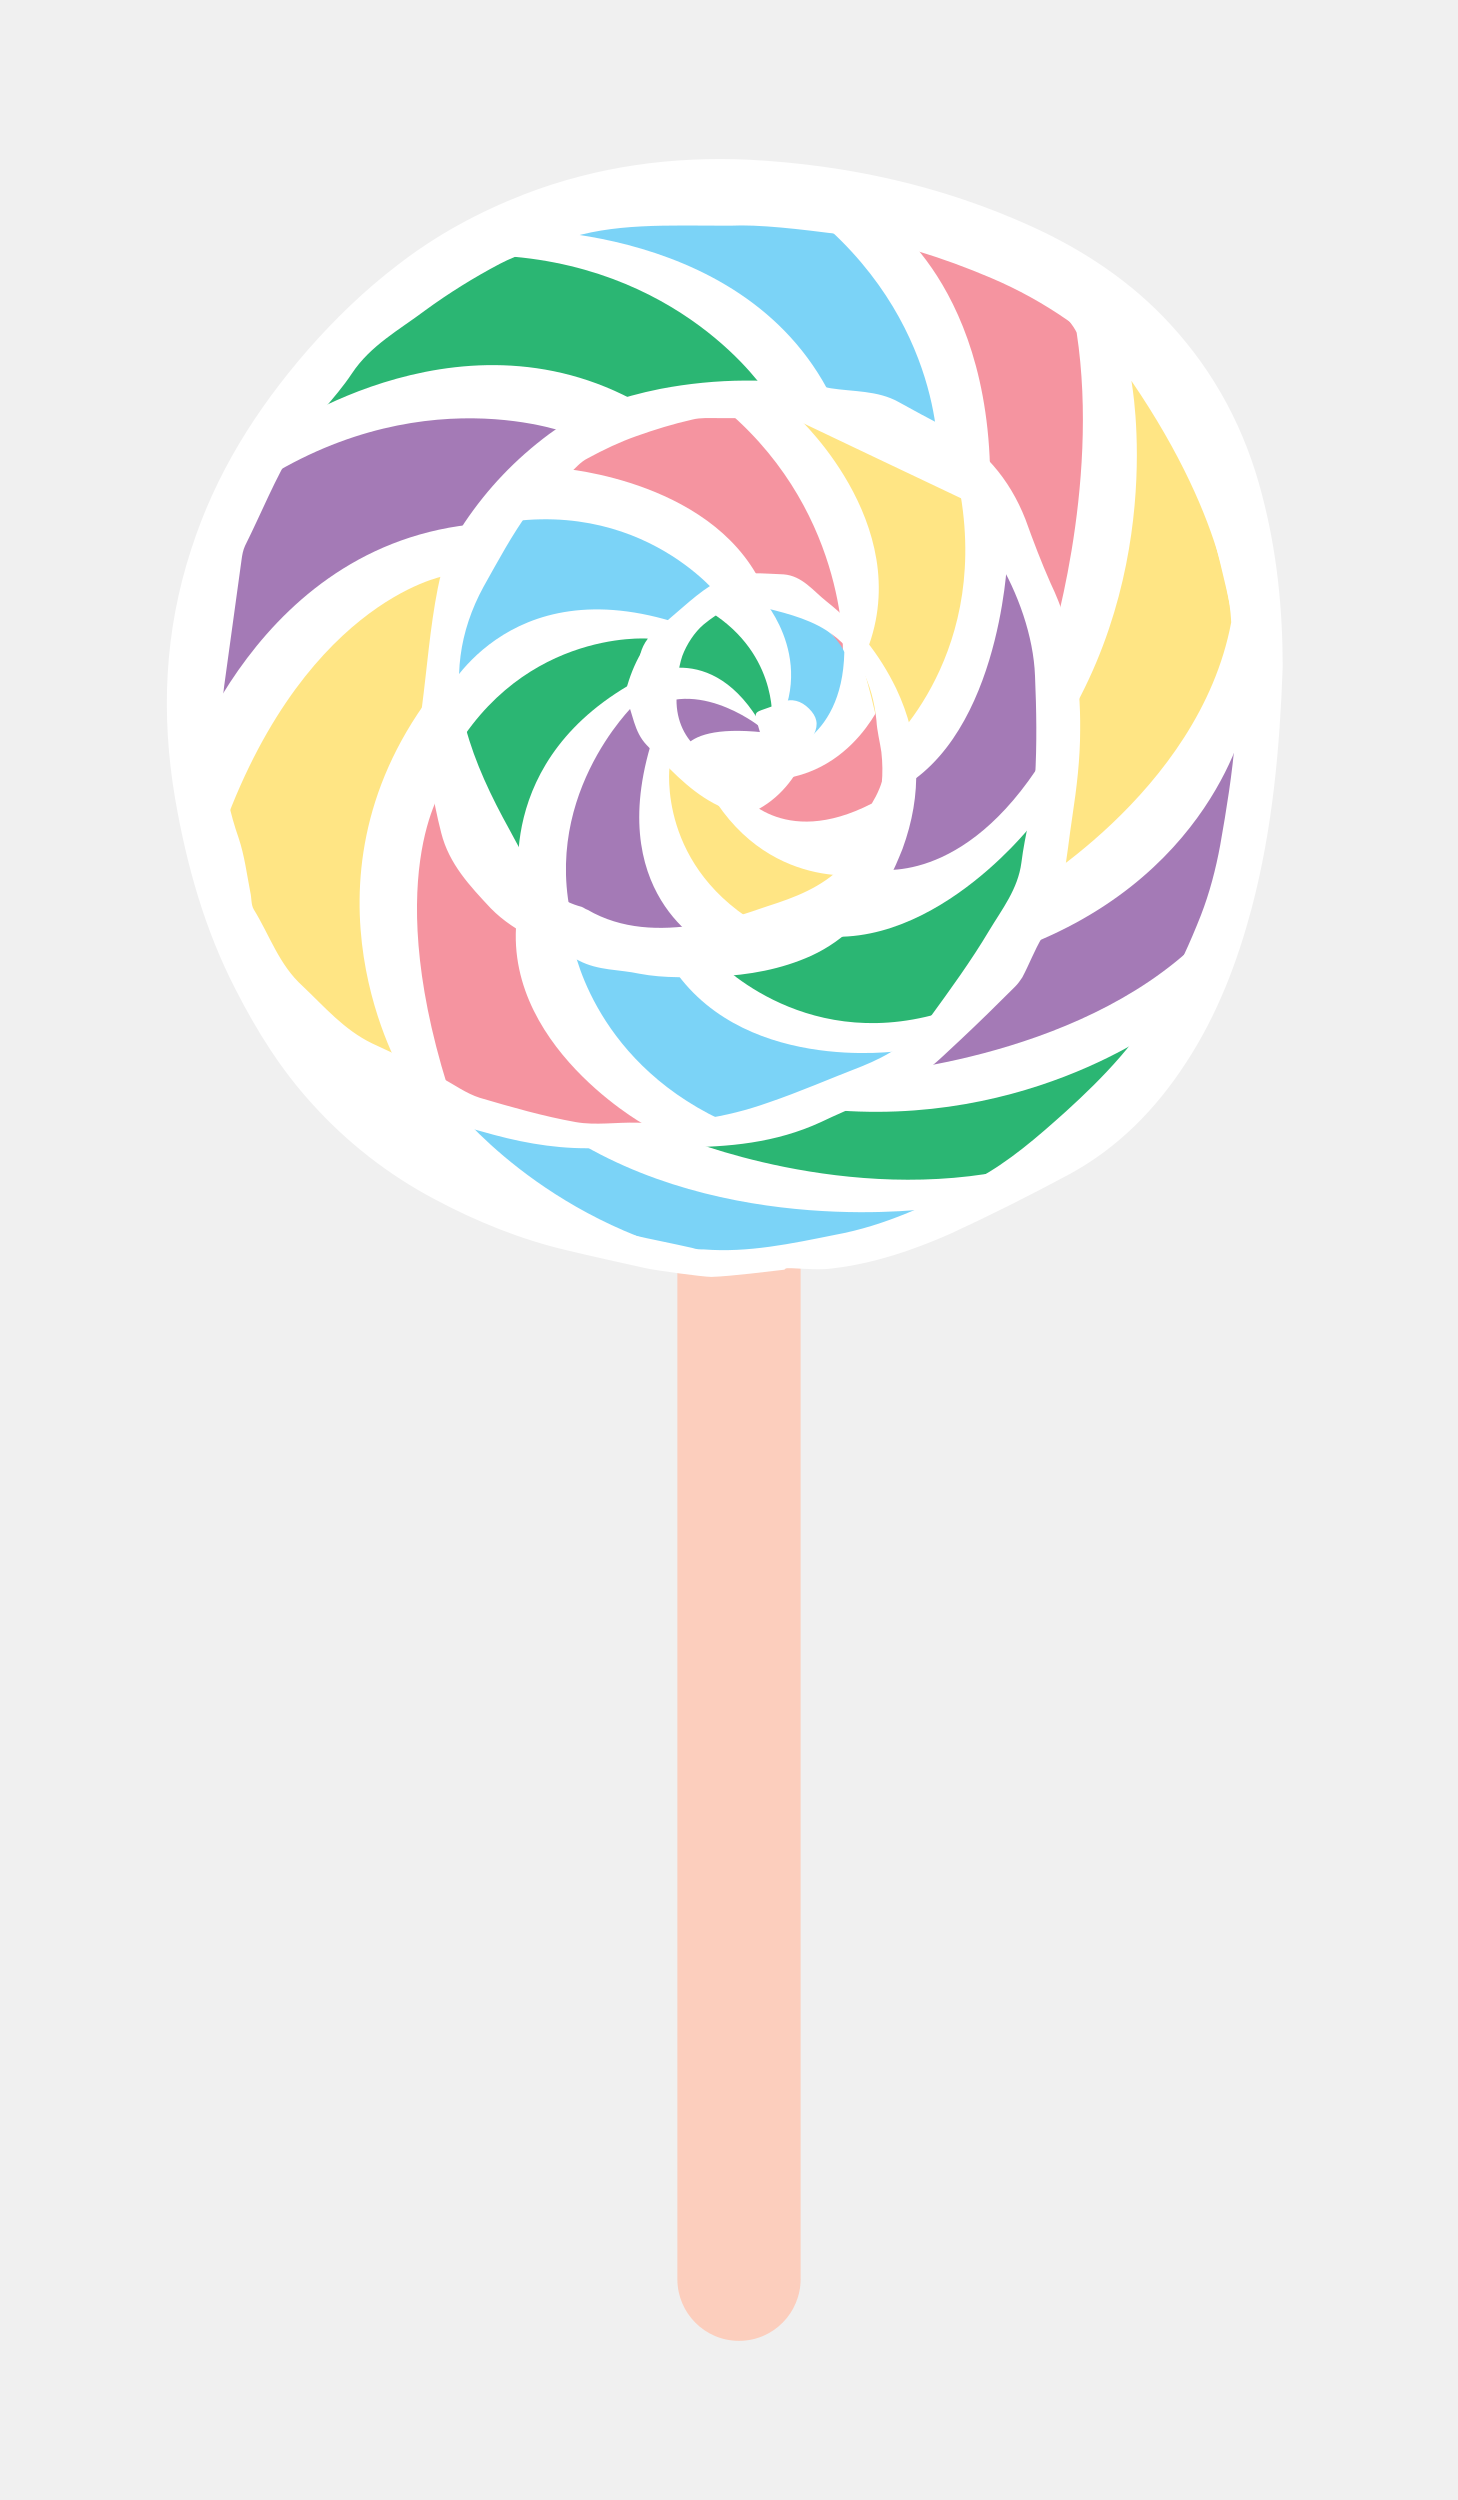
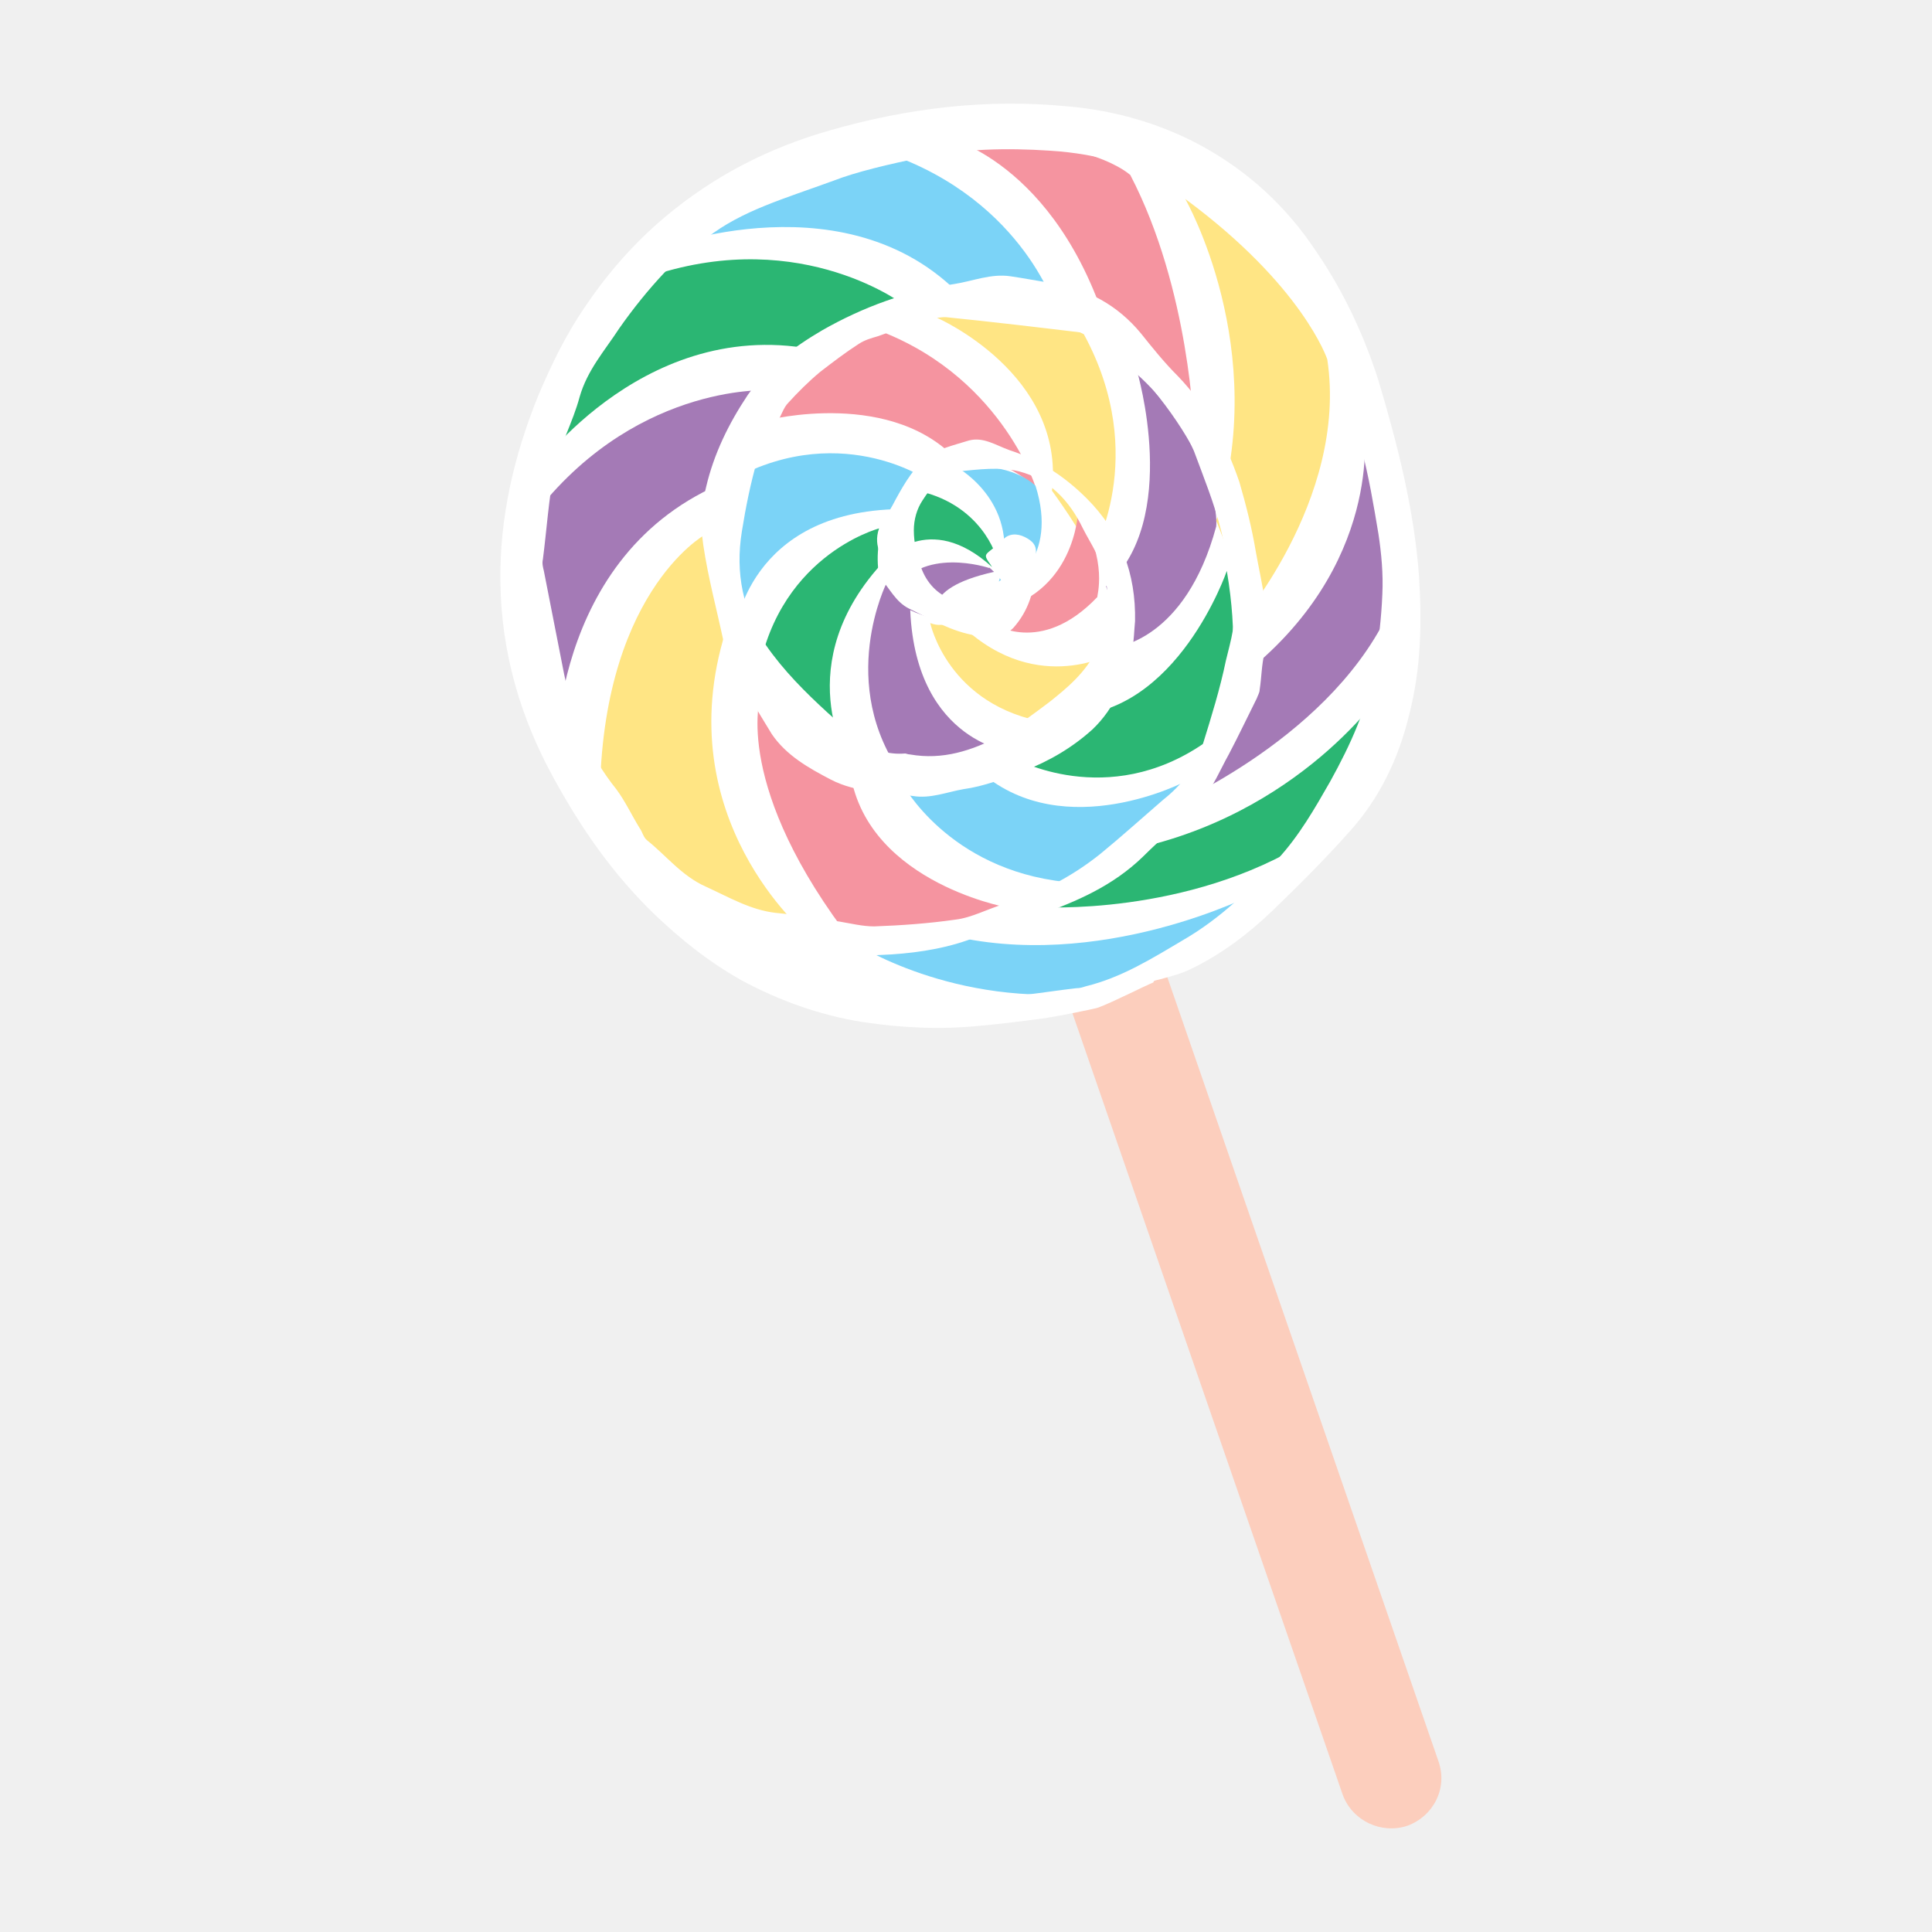
- <svg xmlns="http://www.w3.org/2000/svg" version="1.1" id="Layer_1" x="0px" y="0px" viewBox="617.8 0 503.6 864" style="enable-background:new 617.8 0 503.6 864;" xml:space="preserve">
+ <svg xmlns="http://www.w3.org/2000/svg" version="1.1" id="Layer_1" x="0px" y="0px" viewBox="0 0 200 200" style="enable-background:new 0 0 200 200;" xml:space="preserve">
  <style type="text/css">
	.st0{fill:#FCCEBD;}
	.st1{fill:#FFFFFF;}
	.st2{fill:#7BD3F7;}
	.st3{fill:#2BB673;}
	.st4{fill:#A47AB6;}
	.st5{fill:#FFE584;}
	.st6{fill:#F594A0;}
</style>
  <g>
-     <path class="st0" d="M873.2,809L873.2,809c-11.9,0-21.3-9.7-21.3-21.3V408.3c0-11.9,9.7-21.3,21.3-21.3l0,0   c11.9,0,21.3,9.7,21.3,21.3v379.3C894.5,799.3,885.1,809,873.2,809z" />
-     <circle class="st1" cx="868" cy="248.9" r="190.2" />
-     <path class="st2" d="M792.1,79.3c0,0,88-3.5,115.8,64c0,0,27.8,9.7,34,14.4c0,0,2-51.6-50.6-89C891.5,68.7,849.6,56.3,792.1,79.3z" />
-     <path class="st3" d="M712.8,150c0,0,68.2-48.8,132.4-6.7c0,0,29.3-7.9,37.4-7.7c0,0-29.5-45.6-96.4-47.4   C786.2,88.5,747.5,96.4,712.8,150z" />
-     <path class="st4" d="M680,271.2c0,0,26-86.5,107.6-90.5c0,0,20.8-25.8,28-30.5c0,0-53.6-21.6-113.1,19.8   C702.9,170.1,677.8,201.6,680,271.2z" />
-     <path class="st5" d="M757.1,371.6c0,0-39.4-65.5,9.4-131.1c0,0,1.7-33,4.7-41.4c0,0-50.6,9.2-78.8,94.5   C692.4,293.8,686.7,337.2,757.1,371.6z" />
-     <path class="st6" d="M840.2,388.5c0,0-54.5-30.7-42.4-78.8c0,0-20.3-5.7-26.5-38.2c0,0-23.3,32,3.5,111.1   C774.7,382.3,799,399.6,840.2,388.5z" />
-     <path class="st2" d="M928.7,363.2c0,0-56.3,8.4-80.1-31.5c0,0-25.8-1.5-33-6.4c0,0,6,40.2,51.3,61.7   C867,386.8,898.7,383.5,928.7,363.2z" />
-     <path class="st3" d="M974.1,285.4c0,0-39.4,50.3-83.3,35.7c0,0-18.1,8.4-26.8,9.4c0,0,30,33.5,78.1,19.8   C942.1,350.6,964.7,340.4,974.1,285.4z" />
-     <path class="st4" d="M965.9,193.6c0,0-2.7,65.2-41.9,81.3c0,0,1,18.8-5,25.3c0,0,29,7.2,56.8-34   C976.1,266.3,987.2,243.7,965.9,193.6z" />
-     <path class="st5" d="M893.8,144.5c0,0,43.1,39.9,21.8,84.5c0,0,6.7,21.6,6.7,31.2c0,0,37.2-31,27.5-89   C949.8,171.3,936.1,154.5,893.8,144.5z" />
-     <path class="st6" d="M811.9,161.9c0,0,55,4.2,70.7,43.6c0,0,13.1-3.2,26.5,19.6c0,0,1.5-50.6-43.9-86.3   C865.5,139.1,841.4,139.1,811.9,161.9z" />
-     <path class="st2" d="M770.8,241.5c0,0,21.6-45.9,82.3-25.8c0,0,4-7.7,13.9-8.9c0,0-30-39.4-87-23.6   C780,183.2,767.1,202.3,770.8,241.5z" />
-     <path class="st3" d="M797.8,309.7c0,0-11.2-47.6,41.9-75.4c0,0-3.2-6.7,2-13.6c0,0-46.4-3.5-70.7,45.9   C771.3,266.3,770,284.6,797.8,309.7z" />
-     <path class="st4" d="M862.8,327.3c0,0-37.9-18.3-18.6-74.6c0,0-6.4-1.2-7.2-9.2c0,0-34.5,33.2-20.1,79.6   C816.9,323,827.6,334.2,862.8,327.3z" />
-     <path class="st5" d="M916.6,302.2c0,0-37.4,6.7-57-35.2c0,0-5.5,2.2-10.4-2c0,0-4.5,35.2,33,55.8   C881.9,320.8,896,322.5,916.6,302.2z" />
-     <path class="st6" d="M923,241.5c0,0-12.9,32.7-48.3,27.5c0,0,4,3-1.2,4.7c0,0,14.4,20.1,45.6,4C919,277.4,928.7,265.3,923,241.5z" />
-     <path class="st2" d="M881.4,207c0,0,21.6,24,0.7,51.1c0,0,4.5-2,3.2,3c0,0,23.6-3.5,24.3-35.7C909.6,225.1,903.9,212,881.4,207z" />
-     <path class="st3" d="M839.7,234c0,0,24-14.4,41.7,17.4c0,0-0.5-6,3.2-2.7c0,0,2-24.3-23.8-38.7C860.8,210.2,848.6,208.5,839.7,234z   " />
-     <path class="st4" d="M853.1,265c0,0-5-15.4,28.5-11.9c0,0-1.5-3.2-1.5-2.2c0,0-23.8-18.8-41.4-3.2   C838.5,247.7,834.5,252.9,853.1,265z" />
-     <path class="st6" d="M923,74.9c0,0,42.6,27,36.4,107.3c0,0,19.1,35.5,20.8,43.1c0,0,17.9-56.5,9.7-110.3   C989.9,114.8,981.5,94.7,923,74.9z" />
-     <path class="st5" d="M1008.8,131.6c0,0,13.6,71.2-32,132.1c0,0,2.7,42.6-7.4,45.9c0,0,62.7-35.2,73.9-94.5   C1043.2,215.2,1043.7,182.7,1008.8,131.6z" />
-     <path class="st4" d="M1048.5,247.4c0,0-11.2,57.8-83.3,82.1c0,0-39.9,45.1-50.1,41.9c0,0,74.4-4.2,117.3-46.4   C1032.1,325,1048.2,309.4,1048.5,247.4z" />
-     <path class="st3" d="M1020.9,353.5c0,0-51.6,39.9-126.7,28.8c0,0-28.5,11.4-41.2,10.7c0,0,57.5,24,116.3,10.7   C969.4,403.6,989.2,394.9,1020.9,353.5z" />
-     <path class="st2" d="M940.9,417.5c0,0-72.9,10.7-128.9-26.3c0,0-26.5-3.2-37.4-8.9c0,0,30.7,39.9,88.5,52.6   C863.3,434.9,897,436.8,940.9,417.5z" />
+     <path class="st0" d="M145.7,189L145.7,189c-2.7,0.9-5.7-0.5-6.7-3.2l-30.5-88.2c-0.9-2.7,0.5-5.7,3.2-6.7h0   c2.7-0.9,5.7,0.5,6.7,3.2l30.5,88.2C149.9,185.1,148.4,188,145.7,189z" />
+     <circle class="st1" cx="99.4" cy="59.2" r="46.8" />
+     <path class="st2" d="M68.1,25.8c0,0,20.2-7.9,32.1,5.6c0,0,7.2,0,9.1,0.6c0,0-3.7-12.1-18.9-16.6C90.3,15.4,79.6,15.9,68.1,25.8z" />
+     <path class="st3" d="M55.4,48.7c0,0,11.9-16.8,30.3-12.2c0,0,6.2-4.2,8.1-4.8c0,0-10.6-8.3-26.2-3.2C67.5,28.5,59.1,33.4,55.4,48.7   z" />
+     <path class="st4" d="M57.5,79.5c0,0-0.9-22.2,17.8-29.7c0,0,2.8-7.7,4.1-9.4c0,0-14.2-0.7-24.7,13.7C54.6,54.1,51.4,63.5,57.5,79.5   z" />
+     <path class="st5" d="M83.5,96.7c0,0-14.4-12-8.4-31.3c0,0-2.3-7.8-2.2-10c0,0-11,6.2-10.8,28.3C62.1,83.7,64.4,94.3,83.5,96.7z" />
+     <path class="st6" d="M104.1,93.9c0,0-15.2-2.8-16.2-14.9c0,0-5.2,0.3-9.2-6.8c0,0-2.9,9.3,9.7,25.5C88.4,97.7,95.5,99.8,104.1,93.9   z" />
+     <path class="st2" d="M122.7,80.9c0,0-12.4,6.5-21.1-0.9c0,0-6.1,1.7-8.2,1.1c0,0,4.7,8.9,16.9,10.2C110.3,91.4,117.4,88,122.7,80.9   z" />
+     <path class="st3" d="M127,59.1c0,0-5.1,14.9-16.5,15c0,0-3.5,3.4-5.5,4.4c0,0,9.6,5.4,19.7-1.6C124.8,76.9,129.3,72.7,127,59.1z" />
+     <path class="st4" d="M117.7,38.4c0,0,4.6,15.4-3.2,22.3c0,0,1.7,4.3,0.9,6.3c0,0,7.3-0.6,10.5-12.5   C125.9,54.5,126.7,48.4,117.7,38.4z" />
+     <path class="st5" d="M97,32.9c0,0,13.3,5.8,11.9,17.9c0,0,3.3,4.5,4.1,6.7c0,0,6.1-10.2-0.8-22.9C112.1,34.6,107.6,31.7,97,32.9z" />
+     <path class="st6" d="M79.4,43.5c0,0,13.2-3.4,20,4.5c0,0,2.8-1.8,7.8,2.4c0,0-3.7-11.9-17.1-16.5C90,33.9,84.4,35.8,79.4,43.5z" />
+     <path class="st2" d="M76.1,65.3c0,0,1.3-12.4,17.1-12.6c0,0,0.3-2.1,2.5-3.2c0,0-10.1-6.7-22.1,1.5C73.6,51,72.2,56.5,76.1,65.3z" />
+     <path class="st3" d="M87.9,78.9c0,0-6.4-10.2,3.7-20.9c0,0-1.3-1.3-0.6-3.3c0,0-11,2.9-12.7,16.3C78.3,71,79.5,75.4,87.9,78.9z" />
+     <path class="st4" d="M104.5,77.8c0,0-10.3-1.2-10.3-15.9c0,0-1.6,0.2-2.4-1.6c0,0-5.3,10.5,1.7,20.1   C93.5,80.5,96.9,82.3,104.5,77.8z" />
+     <path class="st5" d="M115,67.7c0,0-8.2,4.6-16.1-3.6c0,0-1.1,1-2.6,0.4c0,0,1.8,8.6,12.1,10.3C108.4,74.8,111.8,74,115,67.7z" />
+     <path class="st6" d="M111.6,53c0,0-0.3,8.7-9,10.3c0,0,1.2,0.4,0.1,1.2c0,0,5,3.5,10.9-2.7C113.5,61.8,114.8,58.1,111.6,53z" />
+     <path class="st2" d="M99.1,48.4c0,0,6.9,3.8,4.3,11.8c0,0,0.9-0.8,1,0.4c0,0,5.2-2.7,2.8-10.3C107.2,50.3,104.8,47.7,99.1,48.4z" />
+     <path class="st3" d="M91.6,58c0,0,4.5-5.3,11.1,0.7c0,0-0.6-1.4,0.5-0.9c0,0-1.5-5.8-8.7-7.1C94.6,50.8,91.6,51.4,91.6,58z" />
+     <path class="st4" d="M97.2,64.2c0,0-2.4-3.2,5.7-5c0,0-0.6-0.6-0.5-0.4c0,0-7.1-2.4-9.9,2.6C92.4,61.3,91.9,62.8,97.2,64.2z" />
+     <path class="st6" d="M98.2,14.3c0,0,12.1,2.9,17.1,22c0,0,7.3,6.7,8.3,8.3c0,0-0.4-14.6-6.6-26.5C117,18.2,113.4,14.2,98.2,14.3z" />
+     <path class="st5" d="M122.7,20.6c0,0,8.9,15.5,3.2,33.3c0,0,4.1,9.7,1.9,11.2c0,0,11.8-13.3,9.6-27.9   C137.4,37.2,134.9,29.6,122.7,20.6z" />
+     <path class="st4" d="M141.2,44.3c0,0,2.1,14.3-12.8,25.8c0,0-5.7,13.7-8.3,13.8c0,0,17-6.9,23.5-20.2   C143.7,63.7,146.2,58.7,141.2,44.3z" />
+     <path class="st3" d="M143.4,71.2c0,0-8.8,13.4-27.1,16.9c0,0-5.7,4.9-8.7,5.8c0,0,15.3,1,27.9-6.9C135.4,87,139.3,83.4,143.4,71.2z   " />
+     <path class="st2" d="M129.9,92.5c0,0-16.1,8.3-32.1,4.2c0,0-6.4,1.4-9.4,0.9c0,0,10.3,6.8,24.8,5.1   C113.2,102.8,121.2,100.6,129.9,92.5z" />
    <g>
-       <path class="st1" d="M1053.9,170.8c-5.7-22.1-16.1-41.9-31.7-58.8c-13.4-14.6-29.8-25.5-47.8-33.7c-31-14.1-63.7-21.3-97.7-23.1    c-26.5-1.2-52.3,2.2-77.6,11.9c-15.9,6.2-30.5,14.1-43.9,24.5c-11.4,8.7-21.6,18.6-31,29.3c-17.9,20.6-32,42.9-40.4,69.2    c-9.2,28.3-10.4,56.8-5.5,85.8c4,23.1,10.2,45.4,21.1,66.4c7.2,14.1,15.6,27.5,26.3,39.2c12.1,13.4,26.3,24.5,42.4,33    c14.4,7.7,29.8,13.9,45.6,17.6c9.2,2.2,18.3,4.2,27.3,6.2c3,0.7,19.8,3,22.6,3c6.9-0.2,20.8-2,25.3-2.5c0.5-0.7,1.2-0.5,2.7-0.5    c4.7,0.2,9.7,0.7,14.4,0c13.9-1.7,27.3-6.2,40.2-11.9c13.9-6.4,27.8-13.4,41.2-20.6c16.9-9.2,30-22.6,40.4-38.7    c10.7-16.4,17.6-34.5,22.6-53.3c7.2-27.3,9.7-55.3,10.7-83.3C1061.1,210.5,1059.1,190.4,1053.9,170.8z M1044.7,254.9    c-1,12.4-3,24.8-5.2,37.2c-1.5,8.2-3.7,16.6-6.7,24.3c-3.7,9.4-7.9,18.6-12.9,27.5c-8.4,15.6-20.6,28.3-33.7,40.2    c-9.7,8.7-19.6,17.4-31.2,23.6c-15.4,8.4-31.2,15.9-48.8,19.1c-14.9,3-29.8,6.2-45.1,5c-1.2,0-2.7,0-4-0.5    c-14.1-3.2-28.5-5.5-41.9-10.4c-13.1-5-25.5-12.1-37.4-19.3c-12.6-7.7-24.3-16.9-36.4-25.5c-0.7-0.5-1.2-1.7-2-2.7    c1,0.2,2.5,0,3.2,0.5c13.9,9.7,30,13.9,45.9,18.3c11.9,3.2,24.3,5.2,37.2,4.5c8.9-0.5,18.1,0,27-0.2c16.9,0,33.2-1.5,48.8-8.7    c10.4-5,21.1-8.9,31.2-14.4c6.4-3.5,11.7-9.2,17.1-14.1c6.4-6,12.6-12.1,18.8-18.3c1-1,1.7-2,2.5-3.2c2.5-4.7,4.2-9.4,6.9-13.9    c7.7-12.9,8.2-27.5,10.4-41.7c1.5-9.9,2.7-19.8,2.7-29.8c0.2-17.6-2.5-34.7-10.2-50.8c-3.2-7.2-6-14.6-8.7-22.1    c-5.5-14.1-14.9-25-28.3-32.2c-5.2-2.7-10.4-5.5-15.6-8.4c-7.2-4-15.6-3.5-23.3-4.7c-19.6-3.7-39.7-3.5-59,0.2    c-13.4,2.7-26.5,6.9-38.4,15.6c-11.7,8.7-21.3,18.8-29.3,30.7c-4.5,6.7-7.7,14.6-9.2,22.6c-2.7,13.6-3.7,27.5-5.5,41.2    c-1.2,8.7,1.7,17.1,3,25.5c1,6,2.2,12.1,3.7,17.9c2.7,10.7,9.9,18.3,17.1,26c8.7,8.9,20.1,12.6,30.5,18.1c6.7,3.5,13.9,3,20.8,4.5    c8.9,1.7,17.6,1.2,26.5,1c11.4-0.5,22.6-2.5,33-7.2c11.9-5.5,20.3-14.6,26.5-26c2-3.5,3.5-7.2,5-10.9c6.9-18.8,6.4-37.4-2.2-55.5    c-5.7-11.7-13.6-21.8-24-30c-4.7-3.7-8.4-8.9-14.9-9.4c-6.7-0.2-14.1-1.2-20.1,1.2c-7.2,3-13.1,8.9-19.3,14.1    c-7.2,6.2-11.9,13.9-14.6,23.1c-0.5,1.5-1,3.2-0.5,4.2c2.5,5.5,2.7,11.7,7.2,16.4c7.2,7.4,13.9,15.1,23.1,20.1    c2.7,1.5,6,2.7,9.2,3.2c2,0.2,4.5-0.2,6.4-1.2c8.4-4.7,13.6-12.1,17.1-20.8c0.7-1.7,1-3.5,2-5c1.7-3.5,1-6.2-1.7-8.9    s-6-3.7-9.4-2.2c-10.9,5-10.2,0.7-6.9,12.6c1.5,6,1.2,6.4-4.7,7.9c-11.9,2.7-25-6.2-24.8-21.6c0-5,0.5-10.4,2-14.9    c1.5-4,4.2-8.2,7.4-10.9c5.2-4.2,11.2-8.2,18.3-6.4c8.2,2,17.1,4,24,8.4c10.9,6.9,16.1,18.3,17.4,31.2c0.2,3.7,1.2,7.4,1.7,10.9    c1.7,15.1-2.7,28.3-13.4,39.4c-7.2,7.4-16.6,10.9-26,13.9c-7.9,2.7-15.9,5.5-24,6.4c-13.1,2-26.3,1.7-38.2-5.2    c-0.7-0.2-1.2-0.7-2-1c-14.1-3.7-19.1-16.1-25-26.8c-6.2-11.2-11.9-23.1-15.1-35.2c-4.5-16.6-2.2-33.2,6.2-48.6    c5-8.9,9.9-18.1,15.9-26.3c3.5-5,8.7-8.4,13.4-12.4c2.2-2,4.2-4.5,6.7-5.7c5.5-3,11.2-5.7,16.9-7.7c6.2-2.2,12.6-4.2,19.3-5.7    c2.7-0.7,6-0.5,8.9-0.5c7.9,0,16.1,0,24,0.2c1.5,0,3,0.5,4.2,1c18.3,8.7,36.9,17.6,55.3,26.3c1.5,0.7,3,1.7,4,3    c4.2,6.4,5,11.2,8.9,17.9c7.2,11.9,12.6,27,13.1,40.7c0.5,11.7,0.7,23.6,0,35.5c-0.7,9.7-3.5,19.3-4.7,29    c-1.2,9.2-6.7,16.1-11.2,23.6c-6.2,10.4-13.4,20.3-20.6,30.2c-6,7.9-14.1,12.9-23.3,16.6c-10.9,4.2-21.6,8.9-32.5,12.6    c-14.6,5.2-29.8,7.4-45.1,6.9c-7.2-0.2-14.4,1-21.3-0.2c-11.2-2-22.3-5.2-33.2-8.4c-4.7-1.5-8.7-4.5-12.9-6.7    c-7.9-4.2-16.1-8.4-24.3-12.1c-9.7-4.7-16.4-12.6-24-19.8c-8.2-7.4-11.4-17.6-16.9-26.5c-1-1.7-0.7-4-1.2-6    c-1.2-6.2-2-12.6-4-18.6c-6-17.1-7.4-34.7-5-52.8c2-14.6,4-29.3,6-43.6c0.2-1.5,0.5-3.2,1.2-4.7c5.7-11.4,10.4-23.3,17.1-34.2    c5.7-8.9,13.9-16.4,19.8-25.3c6.4-9.7,16.4-15.1,25.3-21.8c8.2-6,16.9-11.4,25.8-16.1c6.7-3.5,14.4-5.7,21.6-8.2    c17.6-6,35.9-5,58-5c10.2-0.5,24,1.2,38.2,3c18.1,2.5,35.2,7.9,52.1,15.1c18.6,7.9,34.7,19.3,48.8,33.5c4,4,7.2,8.9,9.9,13.6    c4.2,7.2,7.9,14.4,11.2,21.8c2.7,6.4,5.2,13.4,6.9,20.3c3,12.1,6.2,24.3,7.9,36.7C1046,233,1045.5,244,1044.7,254.9z" />
+       <path class="st1" d="M136.3,26.1c-3.1-4.7-7.1-8.4-12.1-11.1c-4.3-2.3-9-3.6-13.8-4c-8.3-0.8-16.5,0.2-24.5,2.5    c-6.3,1.8-12,4.7-17.1,9c-3.2,2.7-5.9,5.8-8.2,9.2c-2,2.9-3.5,6-4.9,9.3c-2.5,6.2-4,12.6-3.9,19.3c0.1,7.3,2.1,14.1,5.6,20.4    c2.8,5.1,6,9.7,10.2,13.8c2.8,2.7,5.8,5.1,9.2,7c3.9,2.1,8.1,3.6,12.5,4.3c4,0.6,8,0.8,12,0.4c2.3-0.2,4.6-0.5,6.9-0.8    c0.7-0.1,4.9-0.9,5.5-1.1c1.6-0.6,4.7-2.2,5.7-2.6c0-0.2,0.2-0.2,0.6-0.3c1.1-0.3,2.3-0.6,3.3-1.1c3.1-1.5,5.9-3.6,8.4-6    c2.7-2.6,5.4-5.3,7.9-8.1c3.2-3.5,5.2-7.7,6.3-12.3c1.2-4.7,1.3-9.4,1-14.2c-0.5-6.9-2.2-13.6-4.2-20.3    C141.2,34.7,139.1,30.2,136.3,26.1z M140.9,46.3c0.8,3,1.3,6,1.8,9c0.3,2,0.5,4.1,0.4,6.2c-0.1,2.5-0.4,5-0.8,7.4    c-0.7,4.3-2.5,8.2-4.6,12c-1.6,2.8-3.2,5.6-5.4,8c-2.9,3.2-6,6.2-9.8,8.4c-3.2,1.9-6.4,3.9-10.1,4.8c-0.3,0.1-0.6,0.2-1,0.2    c-3.5,0.4-7.1,1.1-10.6,1c-3.4-0.1-6.9-0.7-10.3-1.5c-3.6-0.8-7-2-10.5-3c-0.2-0.1-0.4-0.3-0.6-0.5c0.3,0,0.6-0.2,0.8-0.1    c4,1.1,8.1,0.8,12.1,0.6c3-0.2,6.1-0.7,9-1.9c2-0.9,4.2-1.5,6.3-2.2c3.9-1.4,7.6-3,10.7-6c2-2,4.2-3.8,6.1-5.9    c1.2-1.3,1.9-3.1,2.8-4.7c1-1.9,1.9-3.8,2.9-5.8c0.1-0.3,0.3-0.6,0.3-0.9c0.2-1.3,0.2-2.6,0.5-3.8c0.7-3.6-0.3-7.1-0.9-10.5    c-0.4-2.4-1-4.8-1.7-7.2c-1.4-4.1-3.4-7.9-6.4-11c-1.4-1.4-2.6-2.9-3.8-4.4c-2.4-2.9-5.5-4.6-9.2-5.2c-1.4-0.2-2.9-0.5-4.3-0.7    c-2-0.3-3.9,0.5-5.8,0.8c-4.9,0.7-9.5,2.4-13.7,4.8c-2.9,1.7-5.6,3.7-7.7,6.7c-2,3-3.5,6.1-4.3,9.5c-0.5,1.9-0.6,4-0.3,6    c0.5,3.4,1.4,6.7,2.1,10c0.4,2.1,1.8,3.8,2.7,5.7c0.7,1.3,1.5,2.6,2.3,3.9c1.5,2.2,3.8,3.5,6.1,4.7c2.7,1.4,5.7,1.3,8.5,1.7    c1.8,0.3,3.5-0.4,5.2-0.7c2.2-0.3,4.2-1.1,6.3-1.9c2.6-1,5-2.4,7.1-4.3c2.3-2.2,3.5-5.1,4.1-8.2c0.2-1,0.2-2,0.3-3    c0.1-4.9-1.5-9.2-5-12.7c-2.3-2.3-4.9-4-8-5c-1.4-0.5-2.7-1.4-4.2-1c-1.6,0.5-3.4,0.9-4.6,1.9c-1.4,1.3-2.4,3.1-3.3,4.8    c-1.2,2-1.7,4.2-1.5,6.5c0,0.4,0,0.8,0.2,1c1,1.1,1.6,2.5,3,3.2c2.3,1.1,4.4,2.4,7,2.8c0.8,0.1,1.6,0.1,2.4,0    c0.5-0.1,1-0.4,1.4-0.8c1.6-1.8,2.2-3.9,2.3-6.2c0-0.4,0-0.9,0-1.3c0.2-1-0.3-1.5-1.1-1.9c-0.8-0.4-1.7-0.4-2.3,0.3    c-2.1,2-2.3,1-0.6,3.5c0.9,1.3,0.8,1.4-0.4,2.2c-2.6,1.6-6.3,0.6-7.5-3c-0.4-1.2-0.7-2.4-0.7-3.7c0-1.1,0.3-2.2,0.9-3.1    c0.9-1.4,2-2.8,3.7-3c2.1-0.2,4.3-0.5,6.3,0c3.1,0.8,5.2,3,6.6,5.9c0.4,0.8,0.9,1.6,1.3,2.4c1.7,3.4,1.7,6.8,0.1,10.2    c-1.1,2.3-3,3.9-4.9,5.4c-1.6,1.2-3.3,2.5-5.1,3.5c-2.9,1.5-5.9,2.5-9.3,1.9c-0.2,0-0.4-0.1-0.5-0.1c-3.6,0.3-5.7-2.2-8-4.2    c-2.3-2.1-4.6-4.4-6.4-7c-2.4-3.5-3.2-7.5-2.5-11.8c0.4-2.5,0.9-5,1.6-7.4c0.4-1.4,1.4-2.6,2.1-4c0.4-0.6,0.6-1.4,1.1-1.9    c1-1.1,2.1-2.2,3.3-3.2c1.3-1,2.6-2,4-2.9c0.6-0.4,1.3-0.6,2-0.8c1.9-0.7,3.7-1.3,5.6-1.9c0.3-0.1,0.7-0.1,1.1-0.1    c5,0.5,10,1.1,15,1.7c0.4,0,0.8,0.1,1.1,0.4c1.5,1.2,2,2.2,3.5,3.4c2.6,2.2,5.1,5.3,6.4,8.4c1,2.7,2.1,5.4,2.8,8.2    c0.6,2.3,0.7,4.8,1.2,7.1c0.5,2.2-0.2,4.3-0.7,6.4c-0.6,2.9-1.5,5.8-2.4,8.7c-0.7,2.3-2.2,4.2-4.1,5.7c-2.2,1.9-4.3,3.8-6.5,5.6    c-3,2.4-6.3,4.1-10,5.2c-1.7,0.5-3.3,1.4-5,1.6c-2.8,0.4-5.6,0.6-8.4,0.7c-1.2,0-2.4-0.3-3.6-0.5c-2.2-0.3-4.4-0.7-6.6-0.9    c-2.6-0.3-4.8-1.6-7.2-2.7c-2.5-1.1-4.1-3.2-6.1-4.8c-0.4-0.3-0.5-0.9-0.8-1.3c-0.8-1.3-1.5-2.8-2.4-4c-2.8-3.5-4.5-7.5-5.4-11.9    c-0.7-3.6-1.4-7.1-2.1-10.7c-0.1-0.4-0.2-0.8-0.1-1.2c0.4-3.1,0.6-6.3,1.2-9.3c0.6-2.6,1.9-4.9,2.6-7.5c0.8-2.8,2.6-4.8,4.1-7.1    c1.4-2,3-4,4.7-5.8c1.3-1.4,2.9-2.5,4.4-3.6c3.6-2.8,7.9-4,13.1-5.9c2.3-0.9,5.7-1.7,9.1-2.4c4.4-0.9,8.8-1,13.3-0.7    c5,0.3,9.6,1.7,14.1,3.9c1.2,0.6,2.4,1.5,3.4,2.4c1.5,1.3,3,2.7,4.4,4.2c1.2,1.3,2.3,2.7,3.3,4.1c1.7,2.6,3.4,5.1,4.8,7.9    C139.5,41.2,140.3,43.8,140.9,46.3z" />
    </g>
  </g>
</svg>
